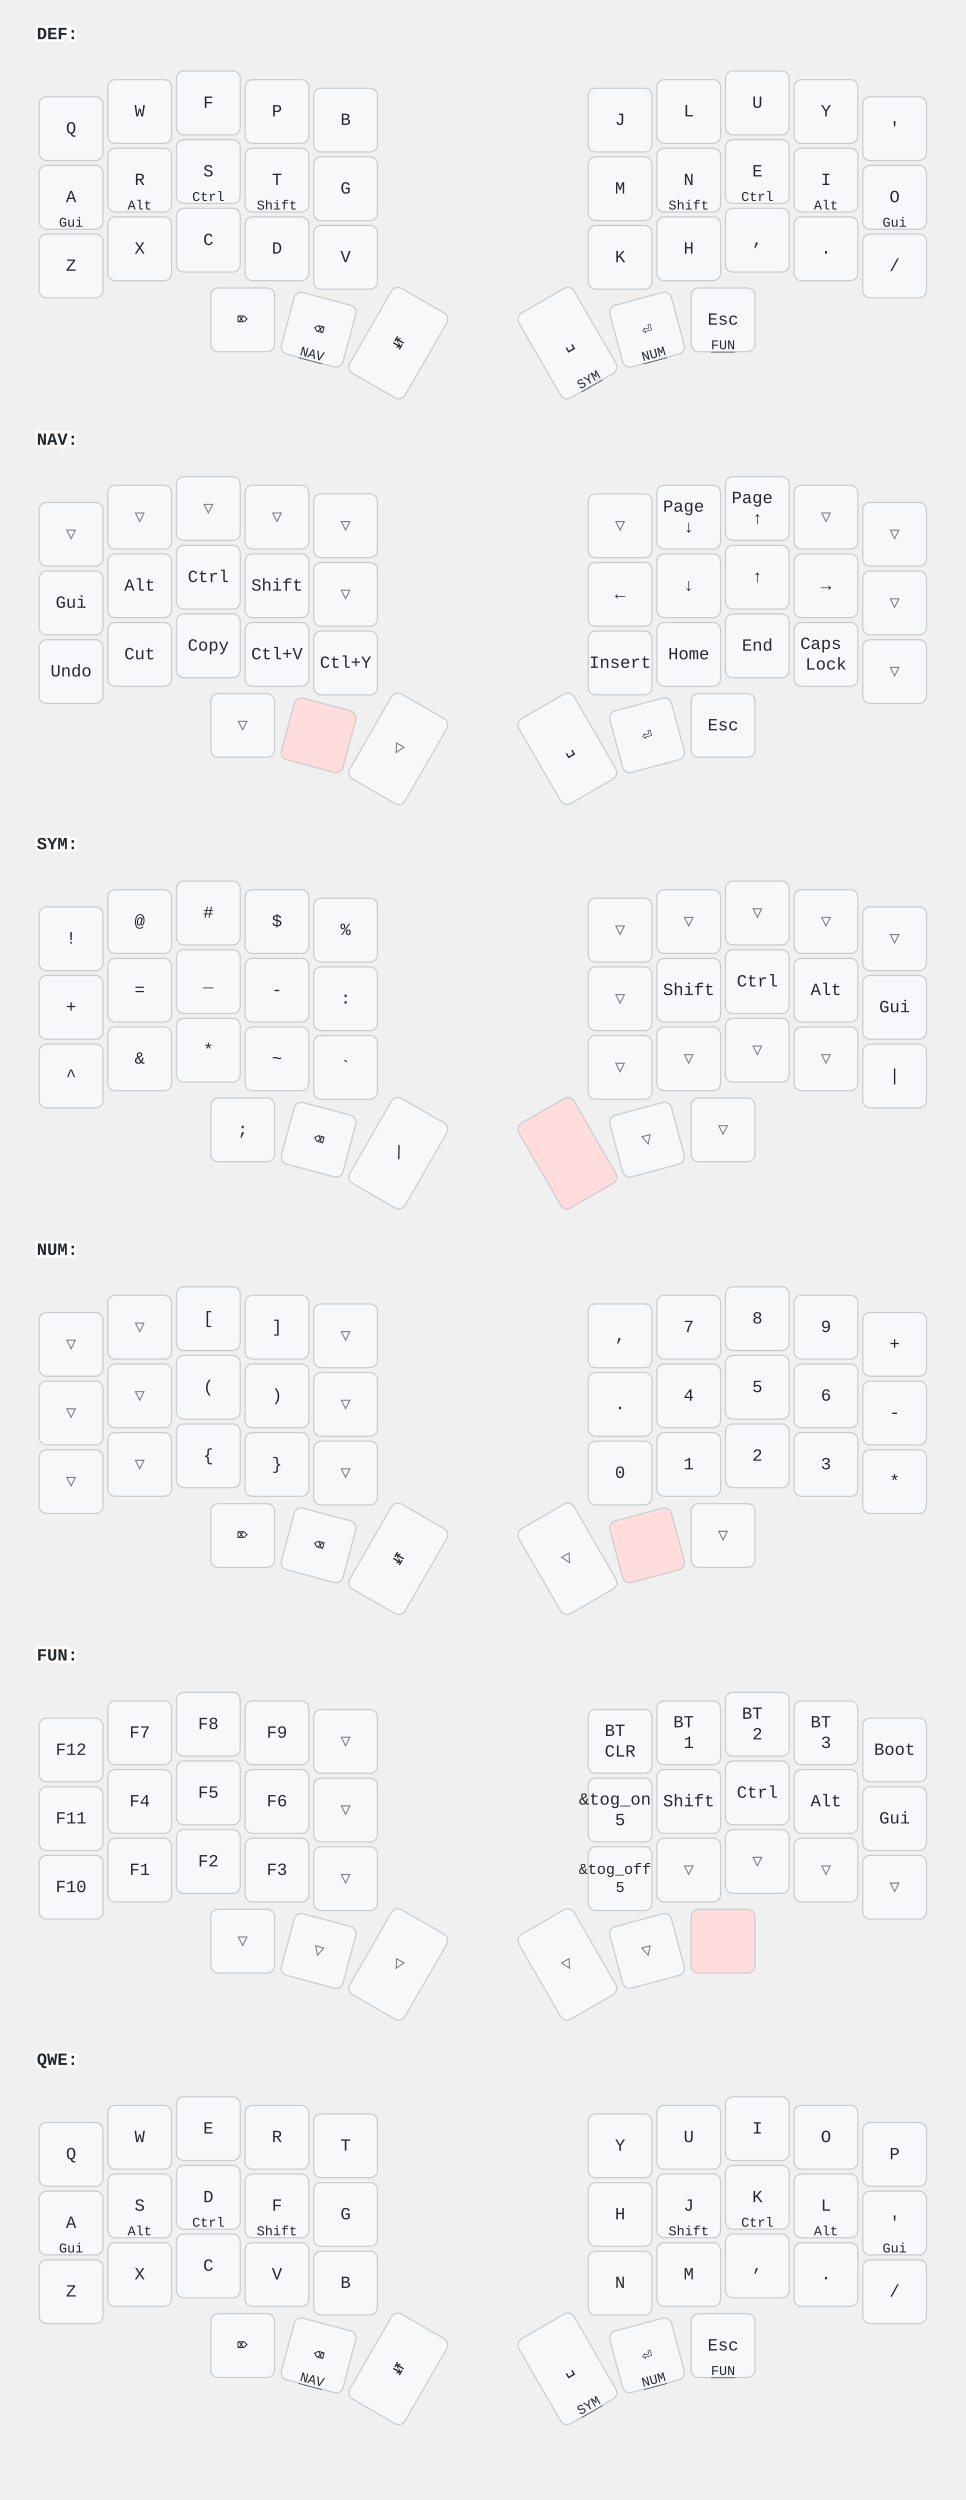
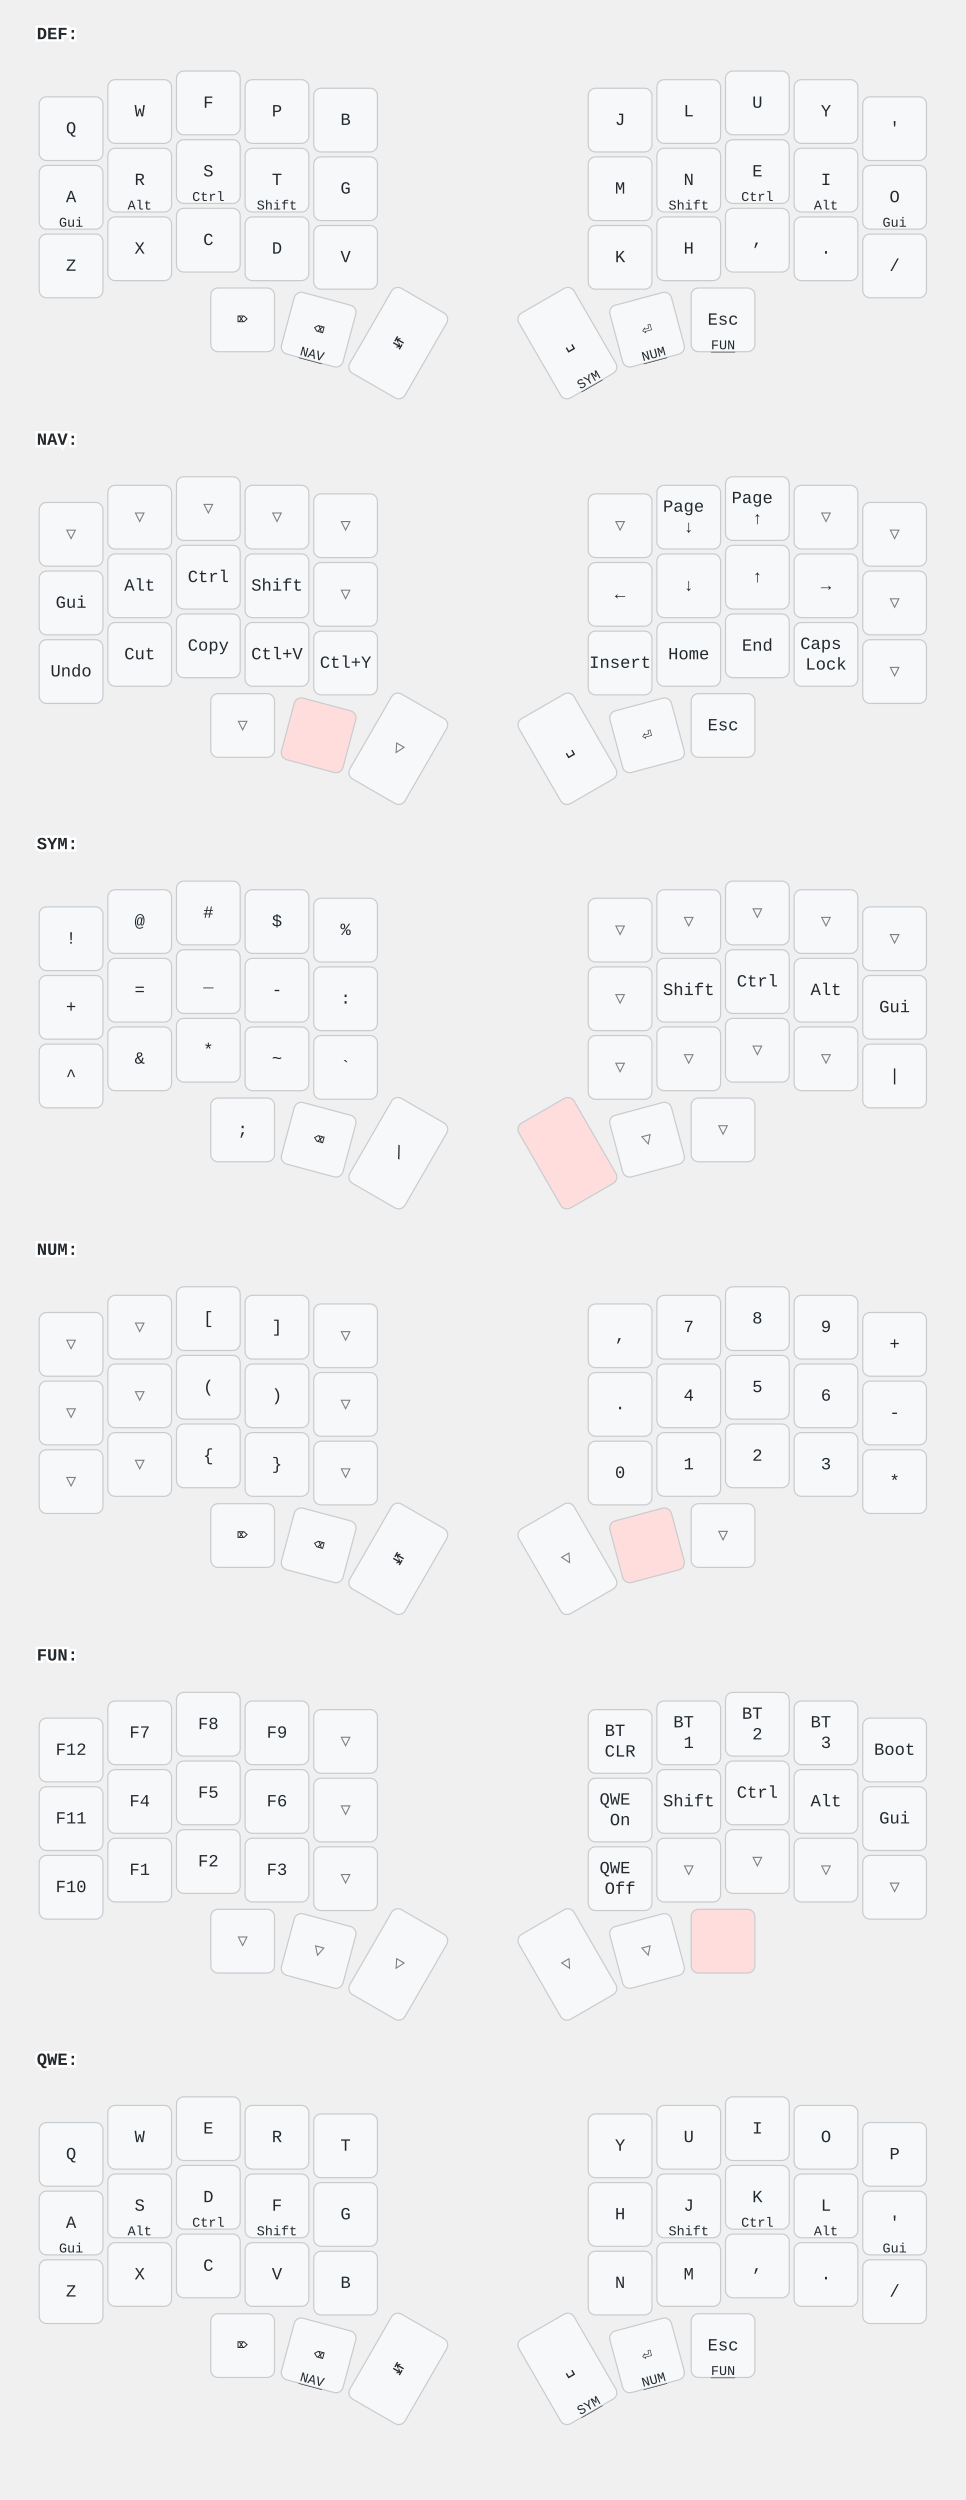
<svg xmlns="http://www.w3.org/2000/svg" width="788" height="2040" viewBox="0 0 788 2040" class="keymap">
  <style>/* inherit to force styles through use tags */
svg path {
    fill: inherit;
}

/* font and background color specifications */
svg.keymap {
    font-family: SFMono-Regular,Consolas,Liberation Mono,Menlo,monospace;
    font-size: 14px;
    font-kerning: normal;
    text-rendering: optimizeLegibility;
    fill: #24292e;
}

/* default key styling */
rect.key {
    fill: #f6f8fa;
}

rect.key, rect.combo {
    stroke: #c9cccf;
    stroke-width: 1;
}

/* default key side styling, only used is draw_key_sides is set */
rect.side {
    filter: brightness(90%);
}

/* color accent for combo boxes */
rect.combo, rect.combo-separate {
    fill: #cdf;
}

/* color accent for held keys */
rect.held, rect.combo.held {
    fill: #fdd;
}

/* color accent for ghost (optional) keys */
rect.ghost, rect.combo.ghost {
    stroke-dasharray: 4, 4;
    stroke-width: 2;
}

text {
    text-anchor: middle;
    dominant-baseline: middle;
}

/* styling for layer labels */
text.label {
    font-weight: bold;
    text-anchor: start;
    stroke: white;
    stroke-width: 4;
    paint-order: stroke;
}

/* styling for optional footer */
text.footer {
    text-anchor: end;
    dominant-baseline: auto;
    stroke: white;
    stroke-width: 4;
    paint-order: stroke;
}

/* styling for combo tap, and key non-tap label text */
text.combo, text.hold, text.shifted, text.left, text.right {
    font-size: 11px;
}

text.hold {
    text-anchor: middle;
    dominant-baseline: auto;
}

text.shifted {
    text-anchor: middle;
    dominant-baseline: hanging;
}

text.left {
    text-anchor: start;
}

text.right {
    text-anchor: end;
}

text.layer-activator {
    text-decoration: underline;
}

/* styling for hold/shifted label text in combo box */
text.combo.hold, text.combo.shifted, text.combo.left, text.combo.right {
    font-size: 8px;
}

/* lighter symbol for transparent keys */
text.trans {
    fill: #7b7e81;
}

/* styling for combo dendrons */
path.combo {
    stroke-width: 1;
    stroke: gray;
    fill: none;
}

/* Start Tabler Icons Cleanup */
/* cannot use height/width with glyphs */
.icon-tabler &gt; path {
    fill: inherit;
    stroke: inherit;
    stroke-width: 2;
}
/* hide tabler's default box */
.icon-tabler &gt; path[stroke="none"][fill="none"] {
    visibility: hidden;
}
/* End Tabler Icons Cleanup */

@media (prefers-color-scheme: dark) {
svg.keymap { fill: #d1d6db; }
rect.key { fill: #3f4750; }
rect.key, rect.combo { stroke: #60666c; }
rect.combo, rect.combo-separate { fill: #1f3d7a; }
rect.held, rect.combo.held { fill: #854747; }
text.label, text.footer { stroke: black; }
text.trans { fill: #7e8184; }
path.combo { stroke: #7f7f7f; }

}</style>
  <g transform="translate(30, 0)" class="layer-DEF">
    <text x="0" y="28" class="label" id="DEF">DEF:</text>
    <g transform="translate(0, 56)">
      <g transform="translate(28, 49)" class="key keypos-0">
        <rect rx="6" ry="6" x="-26" y="-26" width="52" height="52" class="key" />
        <text x="0" y="0" class="key tap">Q</text>
      </g>
      <g transform="translate(84, 35)" class="key keypos-1">
        <rect rx="6" ry="6" x="-26" y="-26" width="52" height="52" class="key" />
        <text x="0" y="0" class="key tap">W</text>
      </g>
      <g transform="translate(140, 28)" class="key keypos-2">
        <rect rx="6" ry="6" x="-26" y="-26" width="52" height="52" class="key" />
        <text x="0" y="0" class="key tap">F</text>
      </g>
      <g transform="translate(196, 35)" class="key keypos-3">
        <rect rx="6" ry="6" x="-26" y="-26" width="52" height="52" class="key" />
        <text x="0" y="0" class="key tap">P</text>
      </g>
      <g transform="translate(252, 42)" class="key keypos-4">
        <rect rx="6" ry="6" x="-26" y="-26" width="52" height="52" class="key" />
        <text x="0" y="0" class="key tap">B</text>
      </g>
      <g transform="translate(476, 42)" class="key keypos-5">
        <rect rx="6" ry="6" x="-26" y="-26" width="52" height="52" class="key" />
        <text x="0" y="0" class="key tap">J</text>
      </g>
      <g transform="translate(532, 35)" class="key keypos-6">
        <rect rx="6" ry="6" x="-26" y="-26" width="52" height="52" class="key" />
        <text x="0" y="0" class="key tap">L</text>
      </g>
      <g transform="translate(588, 28)" class="key keypos-7">
        <rect rx="6" ry="6" x="-26" y="-26" width="52" height="52" class="key" />
        <text x="0" y="0" class="key tap">U</text>
      </g>
      <g transform="translate(644, 35)" class="key keypos-8">
        <rect rx="6" ry="6" x="-26" y="-26" width="52" height="52" class="key" />
        <text x="0" y="0" class="key tap">Y</text>
      </g>
      <g transform="translate(700, 49)" class="key keypos-9">
        <rect rx="6" ry="6" x="-26" y="-26" width="52" height="52" class="key" />
        <text x="0" y="0" class="key tap">'</text>
      </g>
      <g transform="translate(28, 105)" class="key keypos-10">
        <rect rx="6" ry="6" x="-26" y="-26" width="52" height="52" class="key" />
        <text x="0" y="0" class="key tap">A</text>
        <text x="0" y="24" class="key hold">Gui</text>
      </g>
      <g transform="translate(84, 91)" class="key keypos-11">
        <rect rx="6" ry="6" x="-26" y="-26" width="52" height="52" class="key" />
        <text x="0" y="0" class="key tap">R</text>
        <text x="0" y="24" class="key hold">Alt</text>
      </g>
      <g transform="translate(140, 84)" class="key keypos-12">
        <rect rx="6" ry="6" x="-26" y="-26" width="52" height="52" class="key" />
        <text x="0" y="0" class="key tap">S</text>
        <text x="0" y="24" class="key hold">Ctrl</text>
      </g>
      <g transform="translate(196, 91)" class="key keypos-13">
        <rect rx="6" ry="6" x="-26" y="-26" width="52" height="52" class="key" />
        <text x="0" y="0" class="key tap">T</text>
        <text x="0" y="24" class="key hold">Shift</text>
      </g>
      <g transform="translate(252, 98)" class="key keypos-14">
        <rect rx="6" ry="6" x="-26" y="-26" width="52" height="52" class="key" />
        <text x="0" y="0" class="key tap">G</text>
      </g>
      <g transform="translate(476, 98)" class="key keypos-15">
        <rect rx="6" ry="6" x="-26" y="-26" width="52" height="52" class="key" />
        <text x="0" y="0" class="key tap">M</text>
      </g>
      <g transform="translate(532, 91)" class="key keypos-16">
        <rect rx="6" ry="6" x="-26" y="-26" width="52" height="52" class="key" />
        <text x="0" y="0" class="key tap">N</text>
        <text x="0" y="24" class="key hold">Shift</text>
      </g>
      <g transform="translate(588, 84)" class="key keypos-17">
        <rect rx="6" ry="6" x="-26" y="-26" width="52" height="52" class="key" />
        <text x="0" y="0" class="key tap">E</text>
        <text x="0" y="24" class="key hold">Ctrl</text>
      </g>
      <g transform="translate(644, 91)" class="key keypos-18">
        <rect rx="6" ry="6" x="-26" y="-26" width="52" height="52" class="key" />
        <text x="0" y="0" class="key tap">I</text>
        <text x="0" y="24" class="key hold">Alt</text>
      </g>
      <g transform="translate(700, 105)" class="key keypos-19">
        <rect rx="6" ry="6" x="-26" y="-26" width="52" height="52" class="key" />
        <text x="0" y="0" class="key tap">O</text>
        <text x="0" y="24" class="key hold">Gui</text>
      </g>
      <g transform="translate(28, 161)" class="key keypos-20">
        <rect rx="6" ry="6" x="-26" y="-26" width="52" height="52" class="key" />
        <text x="0" y="0" class="key tap">Z</text>
      </g>
      <g transform="translate(84, 147)" class="key keypos-21">
        <rect rx="6" ry="6" x="-26" y="-26" width="52" height="52" class="key" />
        <text x="0" y="0" class="key tap">X</text>
      </g>
      <g transform="translate(140, 140)" class="key keypos-22">
        <rect rx="6" ry="6" x="-26" y="-26" width="52" height="52" class="key" />
        <text x="0" y="0" class="key tap">C</text>
      </g>
      <g transform="translate(196, 147)" class="key keypos-23">
        <rect rx="6" ry="6" x="-26" y="-26" width="52" height="52" class="key" />
        <text x="0" y="0" class="key tap">D</text>
      </g>
      <g transform="translate(252, 154)" class="key keypos-24">
        <rect rx="6" ry="6" x="-26" y="-26" width="52" height="52" class="key" />
        <text x="0" y="0" class="key tap">V</text>
      </g>
      <g transform="translate(476, 154)" class="key keypos-25">
        <rect rx="6" ry="6" x="-26" y="-26" width="52" height="52" class="key" />
        <text x="0" y="0" class="key tap">K</text>
      </g>
      <g transform="translate(532, 147)" class="key keypos-26">
        <rect rx="6" ry="6" x="-26" y="-26" width="52" height="52" class="key" />
        <text x="0" y="0" class="key tap">H</text>
      </g>
      <g transform="translate(588, 140)" class="key keypos-27">
        <rect rx="6" ry="6" x="-26" y="-26" width="52" height="52" class="key" />
        <text x="0" y="0" class="key tap">,</text>
      </g>
      <g transform="translate(644, 147)" class="key keypos-28">
        <rect rx="6" ry="6" x="-26" y="-26" width="52" height="52" class="key" />
        <text x="0" y="0" class="key tap">.</text>
      </g>
      <g transform="translate(700, 161)" class="key keypos-29">
        <rect rx="6" ry="6" x="-26" y="-26" width="52" height="52" class="key" />
        <text x="0" y="0" class="key tap">/</text>
      </g>
      <g transform="translate(168, 205)" class="key keypos-30">
        <rect rx="6" ry="6" x="-26" y="-26" width="52" height="52" class="key" />
        <text x="0" y="0" class="key tap">⌦</text>
      </g>
      <g transform="translate(230, 213) rotate(15.0)" class="key keypos-31">
        <rect rx="6" ry="6" x="-26" y="-26" width="52" height="52" class="key" />
        <text x="0" y="0" class="key tap">⌫</text>
        <a href="#NAV">
          <text x="0" y="24" class="key hold layer-activator">NAV</text>
        </a>
      </g>
      <g transform="translate(295, 224) rotate(30.0)" class="key keypos-32">
        <rect rx="6" ry="6" x="-26" y="-40" width="52" height="80" class="key" />
        <text x="0" y="0" class="key tap">↹</text>
      </g>
      <g transform="translate(433, 224) rotate(-30.0)" class="key keypos-33">
        <rect rx="6" ry="6" x="-26" y="-40" width="52" height="80" class="key" />
        <text x="0" y="0" class="key tap">␣</text>
        <a href="#SYM">
          <text x="0" y="38" class="key hold layer-activator">SYM</text>
        </a>
      </g>
      <g transform="translate(498, 213) rotate(-15.0)" class="key keypos-34">
        <rect rx="6" ry="6" x="-26" y="-26" width="52" height="52" class="key" />
        <text x="0" y="0" class="key tap">⏎</text>
        <a href="#NUM">
          <text x="0" y="24" class="key hold layer-activator">NUM</text>
        </a>
      </g>
      <g transform="translate(560, 205)" class="key keypos-35">
        <rect rx="6" ry="6" x="-26" y="-26" width="52" height="52" class="key" />
        <text x="0" y="0" class="key tap">Esc</text>
        <a href="#FUN">
          <text x="0" y="24" class="key hold layer-activator">FUN</text>
        </a>
      </g>
    </g>
  </g>
  <g transform="translate(30, 331)" class="layer-NAV">
    <text x="0" y="28" class="label" id="NAV">NAV:</text>
    <g transform="translate(0, 56)">
      <g transform="translate(28, 49)" class="key trans keypos-0">
        <rect rx="6" ry="6" x="-26" y="-26" width="52" height="52" class="key trans" />
        <text x="0" y="0" class="key trans tap">▽</text>
      </g>
      <g transform="translate(84, 35)" class="key trans keypos-1">
        <rect rx="6" ry="6" x="-26" y="-26" width="52" height="52" class="key trans" />
        <text x="0" y="0" class="key trans tap">▽</text>
      </g>
      <g transform="translate(140, 28)" class="key trans keypos-2">
        <rect rx="6" ry="6" x="-26" y="-26" width="52" height="52" class="key trans" />
        <text x="0" y="0" class="key trans tap">▽</text>
      </g>
      <g transform="translate(196, 35)" class="key trans keypos-3">
        <rect rx="6" ry="6" x="-26" y="-26" width="52" height="52" class="key trans" />
        <text x="0" y="0" class="key trans tap">▽</text>
      </g>
      <g transform="translate(252, 42)" class="key trans keypos-4">
        <rect rx="6" ry="6" x="-26" y="-26" width="52" height="52" class="key trans" />
        <text x="0" y="0" class="key trans tap">▽</text>
      </g>
      <g transform="translate(476, 42)" class="key trans keypos-5">
        <rect rx="6" ry="6" x="-26" y="-26" width="52" height="52" class="key trans" />
        <text x="0" y="0" class="key trans tap">▽</text>
      </g>
      <g transform="translate(532, 35)" class="key keypos-6">
        <rect rx="6" ry="6" x="-26" y="-26" width="52" height="52" class="key" />
        <text x="0" y="0" class="key tap">
          <tspan x="0" dy="-0.6em">Page</tspan>
          <tspan x="0" dy="1.2em">↓</tspan>
        </text>
      </g>
      <g transform="translate(588, 28)" class="key keypos-7">
        <rect rx="6" ry="6" x="-26" y="-26" width="52" height="52" class="key" />
        <text x="0" y="0" class="key tap">
          <tspan x="0" dy="-0.6em">Page</tspan>
          <tspan x="0" dy="1.2em">↑</tspan>
        </text>
      </g>
      <g transform="translate(644, 35)" class="key trans keypos-8">
        <rect rx="6" ry="6" x="-26" y="-26" width="52" height="52" class="key trans" />
        <text x="0" y="0" class="key trans tap">▽</text>
      </g>
      <g transform="translate(700, 49)" class="key trans keypos-9">
        <rect rx="6" ry="6" x="-26" y="-26" width="52" height="52" class="key trans" />
        <text x="0" y="0" class="key trans tap">▽</text>
      </g>
      <g transform="translate(28, 105)" class="key keypos-10">
        <rect rx="6" ry="6" x="-26" y="-26" width="52" height="52" class="key" />
        <text x="0" y="0" class="key tap">Gui</text>
      </g>
      <g transform="translate(84, 91)" class="key keypos-11">
        <rect rx="6" ry="6" x="-26" y="-26" width="52" height="52" class="key" />
        <text x="0" y="0" class="key tap">Alt</text>
      </g>
      <g transform="translate(140, 84)" class="key keypos-12">
        <rect rx="6" ry="6" x="-26" y="-26" width="52" height="52" class="key" />
        <text x="0" y="0" class="key tap">Ctrl</text>
      </g>
      <g transform="translate(196, 91)" class="key keypos-13">
        <rect rx="6" ry="6" x="-26" y="-26" width="52" height="52" class="key" />
        <text x="0" y="0" class="key tap">Shift</text>
      </g>
      <g transform="translate(252, 98)" class="key trans keypos-14">
        <rect rx="6" ry="6" x="-26" y="-26" width="52" height="52" class="key trans" />
        <text x="0" y="0" class="key trans tap">▽</text>
      </g>
      <g transform="translate(476, 98)" class="key keypos-15">
        <rect rx="6" ry="6" x="-26" y="-26" width="52" height="52" class="key" />
        <text x="0" y="0" class="key tap">←</text>
      </g>
      <g transform="translate(532, 91)" class="key keypos-16">
        <rect rx="6" ry="6" x="-26" y="-26" width="52" height="52" class="key" />
        <text x="0" y="0" class="key tap">↓</text>
      </g>
      <g transform="translate(588, 84)" class="key keypos-17">
        <rect rx="6" ry="6" x="-26" y="-26" width="52" height="52" class="key" />
        <text x="0" y="0" class="key tap">↑</text>
      </g>
      <g transform="translate(644, 91)" class="key keypos-18">
        <rect rx="6" ry="6" x="-26" y="-26" width="52" height="52" class="key" />
        <text x="0" y="0" class="key tap">→</text>
      </g>
      <g transform="translate(700, 105)" class="key trans keypos-19">
        <rect rx="6" ry="6" x="-26" y="-26" width="52" height="52" class="key trans" />
        <text x="0" y="0" class="key trans tap">▽</text>
      </g>
      <g transform="translate(28, 161)" class="key keypos-20">
        <rect rx="6" ry="6" x="-26" y="-26" width="52" height="52" class="key" />
        <text x="0" y="0" class="key tap">Undo</text>
      </g>
      <g transform="translate(84, 147)" class="key keypos-21">
        <rect rx="6" ry="6" x="-26" y="-26" width="52" height="52" class="key" />
        <text x="0" y="0" class="key tap">Cut</text>
      </g>
      <g transform="translate(140, 140)" class="key keypos-22">
        <rect rx="6" ry="6" x="-26" y="-26" width="52" height="52" class="key" />
        <text x="0" y="0" class="key tap">Copy</text>
      </g>
      <g transform="translate(196, 147)" class="key keypos-23">
        <rect rx="6" ry="6" x="-26" y="-26" width="52" height="52" class="key" />
        <text x="0" y="0" class="key tap">Ctl+V</text>
      </g>
      <g transform="translate(252, 154)" class="key keypos-24">
        <rect rx="6" ry="6" x="-26" y="-26" width="52" height="52" class="key" />
        <text x="0" y="0" class="key tap">Ctl+Y</text>
      </g>
      <g transform="translate(476, 154)" class="key keypos-25">
        <rect rx="6" ry="6" x="-26" y="-26" width="52" height="52" class="key" />
        <text x="0" y="0" class="key tap">Insert</text>
      </g>
      <g transform="translate(532, 147)" class="key keypos-26">
        <rect rx="6" ry="6" x="-26" y="-26" width="52" height="52" class="key" />
        <text x="0" y="0" class="key tap">Home</text>
      </g>
      <g transform="translate(588, 140)" class="key keypos-27">
        <rect rx="6" ry="6" x="-26" y="-26" width="52" height="52" class="key" />
        <text x="0" y="0" class="key tap">End</text>
      </g>
      <g transform="translate(644, 147)" class="key keypos-28">
        <rect rx="6" ry="6" x="-26" y="-26" width="52" height="52" class="key" />
        <text x="0" y="0" class="key tap">
          <tspan x="0" dy="-0.6em">Caps</tspan>
          <tspan x="0" dy="1.2em">Lock</tspan>
        </text>
      </g>
      <g transform="translate(700, 161)" class="key trans keypos-29">
        <rect rx="6" ry="6" x="-26" y="-26" width="52" height="52" class="key trans" />
        <text x="0" y="0" class="key trans tap">▽</text>
      </g>
      <g transform="translate(168, 205)" class="key trans keypos-30">
        <rect rx="6" ry="6" x="-26" y="-26" width="52" height="52" class="key trans" />
        <text x="0" y="0" class="key trans tap">▽</text>
      </g>
      <g transform="translate(230, 213) rotate(15.0)" class="key held keypos-31">
        <rect rx="6" ry="6" x="-26" y="-26" width="52" height="52" class="key held" />
      </g>
      <g transform="translate(295, 224) rotate(30.0)" class="key trans keypos-32">
        <rect rx="6" ry="6" x="-26" y="-40" width="52" height="80" class="key trans" />
        <text x="0" y="0" class="key trans tap">▽</text>
      </g>
      <g transform="translate(433, 224) rotate(-30.0)" class="key keypos-33">
        <rect rx="6" ry="6" x="-26" y="-40" width="52" height="80" class="key" />
        <text x="0" y="0" class="key tap">␣</text>
      </g>
      <g transform="translate(498, 213) rotate(-15.0)" class="key keypos-34">
        <rect rx="6" ry="6" x="-26" y="-26" width="52" height="52" class="key" />
        <text x="0" y="0" class="key tap">⏎</text>
      </g>
      <g transform="translate(560, 205)" class="key keypos-35">
        <rect rx="6" ry="6" x="-26" y="-26" width="52" height="52" class="key" />
        <text x="0" y="0" class="key tap">Esc</text>
      </g>
    </g>
  </g>
  <g transform="translate(30, 661)" class="layer-SYM">
    <text x="0" y="28" class="label" id="SYM">SYM:</text>
    <g transform="translate(0, 56)">
      <g transform="translate(28, 49)" class="key keypos-0">
        <rect rx="6" ry="6" x="-26" y="-26" width="52" height="52" class="key" />
        <text x="0" y="0" class="key tap">!</text>
      </g>
      <g transform="translate(84, 35)" class="key keypos-1">
        <rect rx="6" ry="6" x="-26" y="-26" width="52" height="52" class="key" />
        <text x="0" y="0" class="key tap">@</text>
      </g>
      <g transform="translate(140, 28)" class="key keypos-2">
        <rect rx="6" ry="6" x="-26" y="-26" width="52" height="52" class="key" />
        <text x="0" y="0" class="key tap">#</text>
      </g>
      <g transform="translate(196, 35)" class="key keypos-3">
        <rect rx="6" ry="6" x="-26" y="-26" width="52" height="52" class="key" />
        <text x="0" y="0" class="key tap">$</text>
      </g>
      <g transform="translate(252, 42)" class="key keypos-4">
        <rect rx="6" ry="6" x="-26" y="-26" width="52" height="52" class="key" />
        <text x="0" y="0" class="key tap">%</text>
      </g>
      <g transform="translate(476, 42)" class="key trans keypos-5">
        <rect rx="6" ry="6" x="-26" y="-26" width="52" height="52" class="key trans" />
        <text x="0" y="0" class="key trans tap">▽</text>
      </g>
      <g transform="translate(532, 35)" class="key trans keypos-6">
        <rect rx="6" ry="6" x="-26" y="-26" width="52" height="52" class="key trans" />
        <text x="0" y="0" class="key trans tap">▽</text>
      </g>
      <g transform="translate(588, 28)" class="key trans keypos-7">
        <rect rx="6" ry="6" x="-26" y="-26" width="52" height="52" class="key trans" />
        <text x="0" y="0" class="key trans tap">▽</text>
      </g>
      <g transform="translate(644, 35)" class="key trans keypos-8">
        <rect rx="6" ry="6" x="-26" y="-26" width="52" height="52" class="key trans" />
        <text x="0" y="0" class="key trans tap">▽</text>
      </g>
      <g transform="translate(700, 49)" class="key trans keypos-9">
        <rect rx="6" ry="6" x="-26" y="-26" width="52" height="52" class="key trans" />
        <text x="0" y="0" class="key trans tap">▽</text>
      </g>
      <g transform="translate(28, 105)" class="key keypos-10">
        <rect rx="6" ry="6" x="-26" y="-26" width="52" height="52" class="key" />
        <text x="0" y="0" class="key tap">+</text>
      </g>
      <g transform="translate(84, 91)" class="key keypos-11">
        <rect rx="6" ry="6" x="-26" y="-26" width="52" height="52" class="key" />
        <text x="0" y="0" class="key tap">=</text>
      </g>
      <g transform="translate(140, 84)" class="key keypos-12">
        <rect rx="6" ry="6" x="-26" y="-26" width="52" height="52" class="key" />
        <text x="0" y="0" class="key tap">_</text>
      </g>
      <g transform="translate(196, 91)" class="key keypos-13">
        <rect rx="6" ry="6" x="-26" y="-26" width="52" height="52" class="key" />
        <text x="0" y="0" class="key tap">-</text>
      </g>
      <g transform="translate(252, 98)" class="key keypos-14">
        <rect rx="6" ry="6" x="-26" y="-26" width="52" height="52" class="key" />
        <text x="0" y="0" class="key tap">:</text>
      </g>
      <g transform="translate(476, 98)" class="key trans keypos-15">
        <rect rx="6" ry="6" x="-26" y="-26" width="52" height="52" class="key trans" />
        <text x="0" y="0" class="key trans tap">▽</text>
      </g>
      <g transform="translate(532, 91)" class="key keypos-16">
        <rect rx="6" ry="6" x="-26" y="-26" width="52" height="52" class="key" />
        <text x="0" y="0" class="key tap">Shift</text>
      </g>
      <g transform="translate(588, 84)" class="key keypos-17">
        <rect rx="6" ry="6" x="-26" y="-26" width="52" height="52" class="key" />
        <text x="0" y="0" class="key tap">Ctrl</text>
      </g>
      <g transform="translate(644, 91)" class="key keypos-18">
        <rect rx="6" ry="6" x="-26" y="-26" width="52" height="52" class="key" />
        <text x="0" y="0" class="key tap">Alt</text>
      </g>
      <g transform="translate(700, 105)" class="key keypos-19">
        <rect rx="6" ry="6" x="-26" y="-26" width="52" height="52" class="key" />
        <text x="0" y="0" class="key tap">Gui</text>
      </g>
      <g transform="translate(28, 161)" class="key keypos-20">
        <rect rx="6" ry="6" x="-26" y="-26" width="52" height="52" class="key" />
        <text x="0" y="0" class="key tap">^</text>
      </g>
      <g transform="translate(84, 147)" class="key keypos-21">
        <rect rx="6" ry="6" x="-26" y="-26" width="52" height="52" class="key" />
        <text x="0" y="0" class="key tap">&amp;</text>
      </g>
      <g transform="translate(140, 140)" class="key keypos-22">
        <rect rx="6" ry="6" x="-26" y="-26" width="52" height="52" class="key" />
        <text x="0" y="0" class="key tap">*</text>
      </g>
      <g transform="translate(196, 147)" class="key keypos-23">
        <rect rx="6" ry="6" x="-26" y="-26" width="52" height="52" class="key" />
        <text x="0" y="0" class="key tap">~</text>
      </g>
      <g transform="translate(252, 154)" class="key keypos-24">
        <rect rx="6" ry="6" x="-26" y="-26" width="52" height="52" class="key" />
        <text x="0" y="0" class="key tap">`</text>
      </g>
      <g transform="translate(476, 154)" class="key trans keypos-25">
        <rect rx="6" ry="6" x="-26" y="-26" width="52" height="52" class="key trans" />
        <text x="0" y="0" class="key trans tap">▽</text>
      </g>
      <g transform="translate(532, 147)" class="key trans keypos-26">
        <rect rx="6" ry="6" x="-26" y="-26" width="52" height="52" class="key trans" />
        <text x="0" y="0" class="key trans tap">▽</text>
      </g>
      <g transform="translate(588, 140)" class="key trans keypos-27">
        <rect rx="6" ry="6" x="-26" y="-26" width="52" height="52" class="key trans" />
        <text x="0" y="0" class="key trans tap">▽</text>
      </g>
      <g transform="translate(644, 147)" class="key trans keypos-28">
        <rect rx="6" ry="6" x="-26" y="-26" width="52" height="52" class="key trans" />
        <text x="0" y="0" class="key trans tap">▽</text>
      </g>
      <g transform="translate(700, 161)" class="key keypos-29">
        <rect rx="6" ry="6" x="-26" y="-26" width="52" height="52" class="key" />
        <text x="0" y="0" class="key tap">|</text>
      </g>
      <g transform="translate(168, 205)" class="key keypos-30">
        <rect rx="6" ry="6" x="-26" y="-26" width="52" height="52" class="key" />
        <text x="0" y="0" class="key tap">;</text>
      </g>
      <g transform="translate(230, 213) rotate(15.0)" class="key keypos-31">
        <rect rx="6" ry="6" x="-26" y="-26" width="52" height="52" class="key" />
        <text x="0" y="0" class="key tap">⌫</text>
      </g>
      <g transform="translate(295, 224) rotate(30.0)" class="key keypos-32">
        <rect rx="6" ry="6" x="-26" y="-40" width="52" height="80" class="key" />
        <text x="0" y="0" class="key tap">\</text>
      </g>
      <g transform="translate(433, 224) rotate(-30.0)" class="key held keypos-33">
        <rect rx="6" ry="6" x="-26" y="-40" width="52" height="80" class="key held" />
      </g>
      <g transform="translate(498, 213) rotate(-15.0)" class="key trans keypos-34">
        <rect rx="6" ry="6" x="-26" y="-26" width="52" height="52" class="key trans" />
        <text x="0" y="0" class="key trans tap">▽</text>
      </g>
      <g transform="translate(560, 205)" class="key trans keypos-35">
        <rect rx="6" ry="6" x="-26" y="-26" width="52" height="52" class="key trans" />
        <text x="0" y="0" class="key trans tap">▽</text>
      </g>
    </g>
  </g>
  <g transform="translate(30, 992)" class="layer-NUM">
    <text x="0" y="28" class="label" id="NUM">NUM:</text>
    <g transform="translate(0, 56)">
      <g transform="translate(28, 49)" class="key trans keypos-0">
        <rect rx="6" ry="6" x="-26" y="-26" width="52" height="52" class="key trans" />
        <text x="0" y="0" class="key trans tap">▽</text>
      </g>
      <g transform="translate(84, 35)" class="key trans keypos-1">
        <rect rx="6" ry="6" x="-26" y="-26" width="52" height="52" class="key trans" />
        <text x="0" y="0" class="key trans tap">▽</text>
      </g>
      <g transform="translate(140, 28)" class="key keypos-2">
        <rect rx="6" ry="6" x="-26" y="-26" width="52" height="52" class="key" />
        <text x="0" y="0" class="key tap">[</text>
      </g>
      <g transform="translate(196, 35)" class="key keypos-3">
        <rect rx="6" ry="6" x="-26" y="-26" width="52" height="52" class="key" />
        <text x="0" y="0" class="key tap">]</text>
      </g>
      <g transform="translate(252, 42)" class="key trans keypos-4">
        <rect rx="6" ry="6" x="-26" y="-26" width="52" height="52" class="key trans" />
        <text x="0" y="0" class="key trans tap">▽</text>
      </g>
      <g transform="translate(476, 42)" class="key keypos-5">
        <rect rx="6" ry="6" x="-26" y="-26" width="52" height="52" class="key" />
        <text x="0" y="0" class="key tap">,</text>
      </g>
      <g transform="translate(532, 35)" class="key keypos-6">
        <rect rx="6" ry="6" x="-26" y="-26" width="52" height="52" class="key" />
        <text x="0" y="0" class="key tap">7</text>
      </g>
      <g transform="translate(588, 28)" class="key keypos-7">
        <rect rx="6" ry="6" x="-26" y="-26" width="52" height="52" class="key" />
        <text x="0" y="0" class="key tap">8</text>
      </g>
      <g transform="translate(644, 35)" class="key keypos-8">
        <rect rx="6" ry="6" x="-26" y="-26" width="52" height="52" class="key" />
        <text x="0" y="0" class="key tap">9</text>
      </g>
      <g transform="translate(700, 49)" class="key keypos-9">
        <rect rx="6" ry="6" x="-26" y="-26" width="52" height="52" class="key" />
        <text x="0" y="0" class="key tap">+</text>
      </g>
      <g transform="translate(28, 105)" class="key trans keypos-10">
        <rect rx="6" ry="6" x="-26" y="-26" width="52" height="52" class="key trans" />
        <text x="0" y="0" class="key trans tap">▽</text>
      </g>
      <g transform="translate(84, 91)" class="key trans keypos-11">
        <rect rx="6" ry="6" x="-26" y="-26" width="52" height="52" class="key trans" />
        <text x="0" y="0" class="key trans tap">▽</text>
      </g>
      <g transform="translate(140, 84)" class="key keypos-12">
        <rect rx="6" ry="6" x="-26" y="-26" width="52" height="52" class="key" />
        <text x="0" y="0" class="key tap">(</text>
      </g>
      <g transform="translate(196, 91)" class="key keypos-13">
        <rect rx="6" ry="6" x="-26" y="-26" width="52" height="52" class="key" />
        <text x="0" y="0" class="key tap">)</text>
      </g>
      <g transform="translate(252, 98)" class="key trans keypos-14">
        <rect rx="6" ry="6" x="-26" y="-26" width="52" height="52" class="key trans" />
        <text x="0" y="0" class="key trans tap">▽</text>
      </g>
      <g transform="translate(476, 98)" class="key keypos-15">
        <rect rx="6" ry="6" x="-26" y="-26" width="52" height="52" class="key" />
        <text x="0" y="0" class="key tap">.</text>
      </g>
      <g transform="translate(532, 91)" class="key keypos-16">
        <rect rx="6" ry="6" x="-26" y="-26" width="52" height="52" class="key" />
        <text x="0" y="0" class="key tap">4</text>
      </g>
      <g transform="translate(588, 84)" class="key keypos-17">
        <rect rx="6" ry="6" x="-26" y="-26" width="52" height="52" class="key" />
        <text x="0" y="0" class="key tap">5</text>
      </g>
      <g transform="translate(644, 91)" class="key keypos-18">
        <rect rx="6" ry="6" x="-26" y="-26" width="52" height="52" class="key" />
        <text x="0" y="0" class="key tap">6</text>
      </g>
      <g transform="translate(700, 105)" class="key keypos-19">
        <rect rx="6" ry="6" x="-26" y="-26" width="52" height="52" class="key" />
        <text x="0" y="0" class="key tap">-</text>
      </g>
      <g transform="translate(28, 161)" class="key trans keypos-20">
        <rect rx="6" ry="6" x="-26" y="-26" width="52" height="52" class="key trans" />
        <text x="0" y="0" class="key trans tap">▽</text>
      </g>
      <g transform="translate(84, 147)" class="key trans keypos-21">
        <rect rx="6" ry="6" x="-26" y="-26" width="52" height="52" class="key trans" />
        <text x="0" y="0" class="key trans tap">▽</text>
      </g>
      <g transform="translate(140, 140)" class="key keypos-22">
        <rect rx="6" ry="6" x="-26" y="-26" width="52" height="52" class="key" />
        <text x="0" y="0" class="key tap">{</text>
      </g>
      <g transform="translate(196, 147)" class="key keypos-23">
        <rect rx="6" ry="6" x="-26" y="-26" width="52" height="52" class="key" />
        <text x="0" y="0" class="key tap">}</text>
      </g>
      <g transform="translate(252, 154)" class="key trans keypos-24">
        <rect rx="6" ry="6" x="-26" y="-26" width="52" height="52" class="key trans" />
        <text x="0" y="0" class="key trans tap">▽</text>
      </g>
      <g transform="translate(476, 154)" class="key keypos-25">
        <rect rx="6" ry="6" x="-26" y="-26" width="52" height="52" class="key" />
        <text x="0" y="0" class="key tap">0</text>
      </g>
      <g transform="translate(532, 147)" class="key keypos-26">
        <rect rx="6" ry="6" x="-26" y="-26" width="52" height="52" class="key" />
        <text x="0" y="0" class="key tap">1</text>
      </g>
      <g transform="translate(588, 140)" class="key keypos-27">
        <rect rx="6" ry="6" x="-26" y="-26" width="52" height="52" class="key" />
        <text x="0" y="0" class="key tap">2</text>
      </g>
      <g transform="translate(644, 147)" class="key keypos-28">
        <rect rx="6" ry="6" x="-26" y="-26" width="52" height="52" class="key" />
        <text x="0" y="0" class="key tap">3</text>
      </g>
      <g transform="translate(700, 161)" class="key keypos-29">
        <rect rx="6" ry="6" x="-26" y="-26" width="52" height="52" class="key" />
        <text x="0" y="0" class="key tap">*</text>
      </g>
      <g transform="translate(168, 205)" class="key keypos-30">
        <rect rx="6" ry="6" x="-26" y="-26" width="52" height="52" class="key" />
        <text x="0" y="0" class="key tap">⌦</text>
      </g>
      <g transform="translate(230, 213) rotate(15.0)" class="key keypos-31">
        <rect rx="6" ry="6" x="-26" y="-26" width="52" height="52" class="key" />
        <text x="0" y="0" class="key tap">⌫</text>
      </g>
      <g transform="translate(295, 224) rotate(30.0)" class="key keypos-32">
        <rect rx="6" ry="6" x="-26" y="-40" width="52" height="80" class="key" />
        <text x="0" y="0" class="key tap">↹</text>
      </g>
      <g transform="translate(433, 224) rotate(-30.0)" class="key trans keypos-33">
        <rect rx="6" ry="6" x="-26" y="-40" width="52" height="80" class="key trans" />
        <text x="0" y="0" class="key trans tap">▽</text>
      </g>
      <g transform="translate(498, 213) rotate(-15.0)" class="key held keypos-34">
        <rect rx="6" ry="6" x="-26" y="-26" width="52" height="52" class="key held" />
      </g>
      <g transform="translate(560, 205)" class="key trans keypos-35">
        <rect rx="6" ry="6" x="-26" y="-26" width="52" height="52" class="key trans" />
        <text x="0" y="0" class="key trans tap">▽</text>
      </g>
    </g>
  </g>
  <g transform="translate(30, 1323)" class="layer-FUN">
    <text x="0" y="28" class="label" id="FUN">FUN:</text>
    <g transform="translate(0, 56)">
      <g transform="translate(28, 49)" class="key keypos-0">
        <rect rx="6" ry="6" x="-26" y="-26" width="52" height="52" class="key" />
        <text x="0" y="0" class="key tap">F12</text>
      </g>
      <g transform="translate(84, 35)" class="key keypos-1">
        <rect rx="6" ry="6" x="-26" y="-26" width="52" height="52" class="key" />
        <text x="0" y="0" class="key tap">F7</text>
      </g>
      <g transform="translate(140, 28)" class="key keypos-2">
        <rect rx="6" ry="6" x="-26" y="-26" width="52" height="52" class="key" />
        <text x="0" y="0" class="key tap">F8</text>
      </g>
      <g transform="translate(196, 35)" class="key keypos-3">
        <rect rx="6" ry="6" x="-26" y="-26" width="52" height="52" class="key" />
        <text x="0" y="0" class="key tap">F9</text>
      </g>
      <g transform="translate(252, 42)" class="key trans keypos-4">
        <rect rx="6" ry="6" x="-26" y="-26" width="52" height="52" class="key trans" />
        <text x="0" y="0" class="key trans tap">▽</text>
      </g>
      <g transform="translate(476, 42)" class="key keypos-5">
        <rect rx="6" ry="6" x="-26" y="-26" width="52" height="52" class="key" />
        <text x="0" y="0" class="key tap">
          <tspan x="0" dy="-0.6em">BT</tspan>
          <tspan x="0" dy="1.2em">CLR</tspan>
        </text>
      </g>
      <g transform="translate(532, 35)" class="key keypos-6">
        <rect rx="6" ry="6" x="-26" y="-26" width="52" height="52" class="key" />
        <text x="0" y="0" class="key tap">
          <tspan x="0" dy="-0.6em">BT</tspan>
          <tspan x="0" dy="1.2em">1</tspan>
        </text>
      </g>
      <g transform="translate(588, 28)" class="key keypos-7">
        <rect rx="6" ry="6" x="-26" y="-26" width="52" height="52" class="key" />
        <text x="0" y="0" class="key tap">
          <tspan x="0" dy="-0.6em">BT</tspan>
          <tspan x="0" dy="1.2em">2</tspan>
        </text>
      </g>
      <g transform="translate(644, 35)" class="key keypos-8">
        <rect rx="6" ry="6" x="-26" y="-26" width="52" height="52" class="key" />
        <text x="0" y="0" class="key tap">
          <tspan x="0" dy="-0.6em">BT</tspan>
          <tspan x="0" dy="1.2em">3</tspan>
        </text>
      </g>
      <g transform="translate(700, 49)" class="key keypos-9">
        <rect rx="6" ry="6" x="-26" y="-26" width="52" height="52" class="key" />
        <text x="0" y="0" class="key tap">Boot</text>
      </g>
      <g transform="translate(28, 105)" class="key keypos-10">
        <rect rx="6" ry="6" x="-26" y="-26" width="52" height="52" class="key" />
        <text x="0" y="0" class="key tap">F11</text>
      </g>
      <g transform="translate(84, 91)" class="key keypos-11">
        <rect rx="6" ry="6" x="-26" y="-26" width="52" height="52" class="key" />
        <text x="0" y="0" class="key tap">F4</text>
      </g>
      <g transform="translate(140, 84)" class="key keypos-12">
        <rect rx="6" ry="6" x="-26" y="-26" width="52" height="52" class="key" />
        <text x="0" y="0" class="key tap">F5</text>
      </g>
      <g transform="translate(196, 91)" class="key keypos-13">
        <rect rx="6" ry="6" x="-26" y="-26" width="52" height="52" class="key" />
        <text x="0" y="0" class="key tap">F6</text>
      </g>
      <g transform="translate(252, 98)" class="key trans keypos-14">
        <rect rx="6" ry="6" x="-26" y="-26" width="52" height="52" class="key trans" />
        <text x="0" y="0" class="key trans tap">▽</text>
      </g>
      <g transform="translate(476, 98)" class="key keypos-15">
        <rect rx="6" ry="6" x="-26" y="-26" width="52" height="52" class="key" />
        <text x="0" y="0" class="key tap">
-           <tspan x="0" dy="-0.6em">&amp;tog_on</tspan>
-           <tspan x="0" dy="1.2em">5</tspan>
+           <tspan x="0" dy="-0.6em">QWE</tspan>
+           <tspan x="0" dy="1.2em">On</tspan>
        </text>
      </g>
      <g transform="translate(532, 91)" class="key keypos-16">
        <rect rx="6" ry="6" x="-26" y="-26" width="52" height="52" class="key" />
        <text x="0" y="0" class="key tap">Shift</text>
      </g>
      <g transform="translate(588, 84)" class="key keypos-17">
        <rect rx="6" ry="6" x="-26" y="-26" width="52" height="52" class="key" />
        <text x="0" y="0" class="key tap">Ctrl</text>
      </g>
      <g transform="translate(644, 91)" class="key keypos-18">
        <rect rx="6" ry="6" x="-26" y="-26" width="52" height="52" class="key" />
        <text x="0" y="0" class="key tap">Alt</text>
      </g>
      <g transform="translate(700, 105)" class="key keypos-19">
        <rect rx="6" ry="6" x="-26" y="-26" width="52" height="52" class="key" />
        <text x="0" y="0" class="key tap">Gui</text>
      </g>
      <g transform="translate(28, 161)" class="key keypos-20">
        <rect rx="6" ry="6" x="-26" y="-26" width="52" height="52" class="key" />
        <text x="0" y="0" class="key tap">F10</text>
      </g>
      <g transform="translate(84, 147)" class="key keypos-21">
        <rect rx="6" ry="6" x="-26" y="-26" width="52" height="52" class="key" />
        <text x="0" y="0" class="key tap">F1</text>
      </g>
      <g transform="translate(140, 140)" class="key keypos-22">
        <rect rx="6" ry="6" x="-26" y="-26" width="52" height="52" class="key" />
        <text x="0" y="0" class="key tap">F2</text>
      </g>
      <g transform="translate(196, 147)" class="key keypos-23">
        <rect rx="6" ry="6" x="-26" y="-26" width="52" height="52" class="key" />
        <text x="0" y="0" class="key tap">F3</text>
      </g>
      <g transform="translate(252, 154)" class="key trans keypos-24">
        <rect rx="6" ry="6" x="-26" y="-26" width="52" height="52" class="key trans" />
        <text x="0" y="0" class="key trans tap">▽</text>
      </g>
      <g transform="translate(476, 154)" class="key keypos-25">
        <rect rx="6" ry="6" x="-26" y="-26" width="52" height="52" class="key" />
        <text x="0" y="0" class="key tap">
-           <tspan x="0" dy="-0.6em" style="font-size: 88%">&amp;tog_off</tspan>
-           <tspan x="0" dy="1.2em" style="font-size: 88%">5</tspan>
+           <tspan x="0" dy="-0.6em">QWE</tspan>
+           <tspan x="0" dy="1.2em">Off</tspan>
        </text>
      </g>
      <g transform="translate(532, 147)" class="key trans keypos-26">
        <rect rx="6" ry="6" x="-26" y="-26" width="52" height="52" class="key trans" />
        <text x="0" y="0" class="key trans tap">▽</text>
      </g>
      <g transform="translate(588, 140)" class="key trans keypos-27">
        <rect rx="6" ry="6" x="-26" y="-26" width="52" height="52" class="key trans" />
        <text x="0" y="0" class="key trans tap">▽</text>
      </g>
      <g transform="translate(644, 147)" class="key trans keypos-28">
        <rect rx="6" ry="6" x="-26" y="-26" width="52" height="52" class="key trans" />
        <text x="0" y="0" class="key trans tap">▽</text>
      </g>
      <g transform="translate(700, 161)" class="key trans keypos-29">
        <rect rx="6" ry="6" x="-26" y="-26" width="52" height="52" class="key trans" />
        <text x="0" y="0" class="key trans tap">▽</text>
      </g>
      <g transform="translate(168, 205)" class="key trans keypos-30">
        <rect rx="6" ry="6" x="-26" y="-26" width="52" height="52" class="key trans" />
        <text x="0" y="0" class="key trans tap">▽</text>
      </g>
      <g transform="translate(230, 213) rotate(15.0)" class="key trans keypos-31">
        <rect rx="6" ry="6" x="-26" y="-26" width="52" height="52" class="key trans" />
        <text x="0" y="0" class="key trans tap">▽</text>
      </g>
      <g transform="translate(295, 224) rotate(30.0)" class="key trans keypos-32">
        <rect rx="6" ry="6" x="-26" y="-40" width="52" height="80" class="key trans" />
        <text x="0" y="0" class="key trans tap">▽</text>
      </g>
      <g transform="translate(433, 224) rotate(-30.0)" class="key trans keypos-33">
        <rect rx="6" ry="6" x="-26" y="-40" width="52" height="80" class="key trans" />
        <text x="0" y="0" class="key trans tap">▽</text>
      </g>
      <g transform="translate(498, 213) rotate(-15.0)" class="key trans keypos-34">
        <rect rx="6" ry="6" x="-26" y="-26" width="52" height="52" class="key trans" />
        <text x="0" y="0" class="key trans tap">▽</text>
      </g>
      <g transform="translate(560, 205)" class="key held keypos-35">
        <rect rx="6" ry="6" x="-26" y="-26" width="52" height="52" class="key held" />
      </g>
    </g>
  </g>
  <g transform="translate(30, 1653)" class="layer-QWE">
    <text x="0" y="28" class="label" id="QWE">QWE:</text>
    <g transform="translate(0, 56)">
      <g transform="translate(28, 49)" class="key keypos-0">
        <rect rx="6" ry="6" x="-26" y="-26" width="52" height="52" class="key" />
        <text x="0" y="0" class="key tap">Q</text>
      </g>
      <g transform="translate(84, 35)" class="key keypos-1">
        <rect rx="6" ry="6" x="-26" y="-26" width="52" height="52" class="key" />
        <text x="0" y="0" class="key tap">W</text>
      </g>
      <g transform="translate(140, 28)" class="key keypos-2">
        <rect rx="6" ry="6" x="-26" y="-26" width="52" height="52" class="key" />
        <text x="0" y="0" class="key tap">E</text>
      </g>
      <g transform="translate(196, 35)" class="key keypos-3">
        <rect rx="6" ry="6" x="-26" y="-26" width="52" height="52" class="key" />
        <text x="0" y="0" class="key tap">R</text>
      </g>
      <g transform="translate(252, 42)" class="key keypos-4">
        <rect rx="6" ry="6" x="-26" y="-26" width="52" height="52" class="key" />
        <text x="0" y="0" class="key tap">T</text>
      </g>
      <g transform="translate(476, 42)" class="key keypos-5">
        <rect rx="6" ry="6" x="-26" y="-26" width="52" height="52" class="key" />
        <text x="0" y="0" class="key tap">Y</text>
      </g>
      <g transform="translate(532, 35)" class="key keypos-6">
        <rect rx="6" ry="6" x="-26" y="-26" width="52" height="52" class="key" />
        <text x="0" y="0" class="key tap">U</text>
      </g>
      <g transform="translate(588, 28)" class="key keypos-7">
        <rect rx="6" ry="6" x="-26" y="-26" width="52" height="52" class="key" />
        <text x="0" y="0" class="key tap">I</text>
      </g>
      <g transform="translate(644, 35)" class="key keypos-8">
        <rect rx="6" ry="6" x="-26" y="-26" width="52" height="52" class="key" />
        <text x="0" y="0" class="key tap">O</text>
      </g>
      <g transform="translate(700, 49)" class="key keypos-9">
        <rect rx="6" ry="6" x="-26" y="-26" width="52" height="52" class="key" />
        <text x="0" y="0" class="key tap">P</text>
      </g>
      <g transform="translate(28, 105)" class="key keypos-10">
        <rect rx="6" ry="6" x="-26" y="-26" width="52" height="52" class="key" />
        <text x="0" y="0" class="key tap">A</text>
        <text x="0" y="24" class="key hold">Gui</text>
      </g>
      <g transform="translate(84, 91)" class="key keypos-11">
        <rect rx="6" ry="6" x="-26" y="-26" width="52" height="52" class="key" />
        <text x="0" y="0" class="key tap">S</text>
        <text x="0" y="24" class="key hold">Alt</text>
      </g>
      <g transform="translate(140, 84)" class="key keypos-12">
        <rect rx="6" ry="6" x="-26" y="-26" width="52" height="52" class="key" />
        <text x="0" y="0" class="key tap">D</text>
        <text x="0" y="24" class="key hold">Ctrl</text>
      </g>
      <g transform="translate(196, 91)" class="key keypos-13">
        <rect rx="6" ry="6" x="-26" y="-26" width="52" height="52" class="key" />
        <text x="0" y="0" class="key tap">F</text>
        <text x="0" y="24" class="key hold">Shift</text>
      </g>
      <g transform="translate(252, 98)" class="key keypos-14">
        <rect rx="6" ry="6" x="-26" y="-26" width="52" height="52" class="key" />
        <text x="0" y="0" class="key tap">G</text>
      </g>
      <g transform="translate(476, 98)" class="key keypos-15">
        <rect rx="6" ry="6" x="-26" y="-26" width="52" height="52" class="key" />
        <text x="0" y="0" class="key tap">H</text>
      </g>
      <g transform="translate(532, 91)" class="key keypos-16">
        <rect rx="6" ry="6" x="-26" y="-26" width="52" height="52" class="key" />
        <text x="0" y="0" class="key tap">J</text>
        <text x="0" y="24" class="key hold">Shift</text>
      </g>
      <g transform="translate(588, 84)" class="key keypos-17">
        <rect rx="6" ry="6" x="-26" y="-26" width="52" height="52" class="key" />
        <text x="0" y="0" class="key tap">K</text>
        <text x="0" y="24" class="key hold">Ctrl</text>
      </g>
      <g transform="translate(644, 91)" class="key keypos-18">
        <rect rx="6" ry="6" x="-26" y="-26" width="52" height="52" class="key" />
        <text x="0" y="0" class="key tap">L</text>
        <text x="0" y="24" class="key hold">Alt</text>
      </g>
      <g transform="translate(700, 105)" class="key keypos-19">
        <rect rx="6" ry="6" x="-26" y="-26" width="52" height="52" class="key" />
        <text x="0" y="0" class="key tap">'</text>
        <text x="0" y="24" class="key hold">Gui</text>
      </g>
      <g transform="translate(28, 161)" class="key keypos-20">
        <rect rx="6" ry="6" x="-26" y="-26" width="52" height="52" class="key" />
        <text x="0" y="0" class="key tap">Z</text>
      </g>
      <g transform="translate(84, 147)" class="key keypos-21">
        <rect rx="6" ry="6" x="-26" y="-26" width="52" height="52" class="key" />
        <text x="0" y="0" class="key tap">X</text>
      </g>
      <g transform="translate(140, 140)" class="key keypos-22">
        <rect rx="6" ry="6" x="-26" y="-26" width="52" height="52" class="key" />
        <text x="0" y="0" class="key tap">C</text>
      </g>
      <g transform="translate(196, 147)" class="key keypos-23">
        <rect rx="6" ry="6" x="-26" y="-26" width="52" height="52" class="key" />
        <text x="0" y="0" class="key tap">V</text>
      </g>
      <g transform="translate(252, 154)" class="key keypos-24">
        <rect rx="6" ry="6" x="-26" y="-26" width="52" height="52" class="key" />
        <text x="0" y="0" class="key tap">B</text>
      </g>
      <g transform="translate(476, 154)" class="key keypos-25">
        <rect rx="6" ry="6" x="-26" y="-26" width="52" height="52" class="key" />
        <text x="0" y="0" class="key tap">N</text>
      </g>
      <g transform="translate(532, 147)" class="key keypos-26">
        <rect rx="6" ry="6" x="-26" y="-26" width="52" height="52" class="key" />
        <text x="0" y="0" class="key tap">M</text>
      </g>
      <g transform="translate(588, 140)" class="key keypos-27">
        <rect rx="6" ry="6" x="-26" y="-26" width="52" height="52" class="key" />
        <text x="0" y="0" class="key tap">,</text>
      </g>
      <g transform="translate(644, 147)" class="key keypos-28">
        <rect rx="6" ry="6" x="-26" y="-26" width="52" height="52" class="key" />
        <text x="0" y="0" class="key tap">.</text>
      </g>
      <g transform="translate(700, 161)" class="key keypos-29">
        <rect rx="6" ry="6" x="-26" y="-26" width="52" height="52" class="key" />
        <text x="0" y="0" class="key tap">/</text>
      </g>
      <g transform="translate(168, 205)" class="key keypos-30">
        <rect rx="6" ry="6" x="-26" y="-26" width="52" height="52" class="key" />
        <text x="0" y="0" class="key tap">⌦</text>
      </g>
      <g transform="translate(230, 213) rotate(15.0)" class="key keypos-31">
        <rect rx="6" ry="6" x="-26" y="-26" width="52" height="52" class="key" />
        <text x="0" y="0" class="key tap">⌫</text>
        <a href="#NAV">
          <text x="0" y="24" class="key hold layer-activator">NAV</text>
        </a>
      </g>
      <g transform="translate(295, 224) rotate(30.0)" class="key keypos-32">
        <rect rx="6" ry="6" x="-26" y="-40" width="52" height="80" class="key" />
        <text x="0" y="0" class="key tap">↹</text>
      </g>
      <g transform="translate(433, 224) rotate(-30.0)" class="key keypos-33">
        <rect rx="6" ry="6" x="-26" y="-40" width="52" height="80" class="key" />
        <text x="0" y="0" class="key tap">␣</text>
        <a href="#SYM">
          <text x="0" y="38" class="key hold layer-activator">SYM</text>
        </a>
      </g>
      <g transform="translate(498, 213) rotate(-15.0)" class="key keypos-34">
        <rect rx="6" ry="6" x="-26" y="-26" width="52" height="52" class="key" />
        <text x="0" y="0" class="key tap">⏎</text>
        <a href="#NUM">
          <text x="0" y="24" class="key hold layer-activator">NUM</text>
        </a>
      </g>
      <g transform="translate(560, 205)" class="key keypos-35">
        <rect rx="6" ry="6" x="-26" y="-26" width="52" height="52" class="key" />
        <text x="0" y="0" class="key tap">Esc</text>
        <a href="#FUN">
          <text x="0" y="24" class="key hold layer-activator">FUN</text>
        </a>
      </g>
    </g>
  </g>
</svg>
